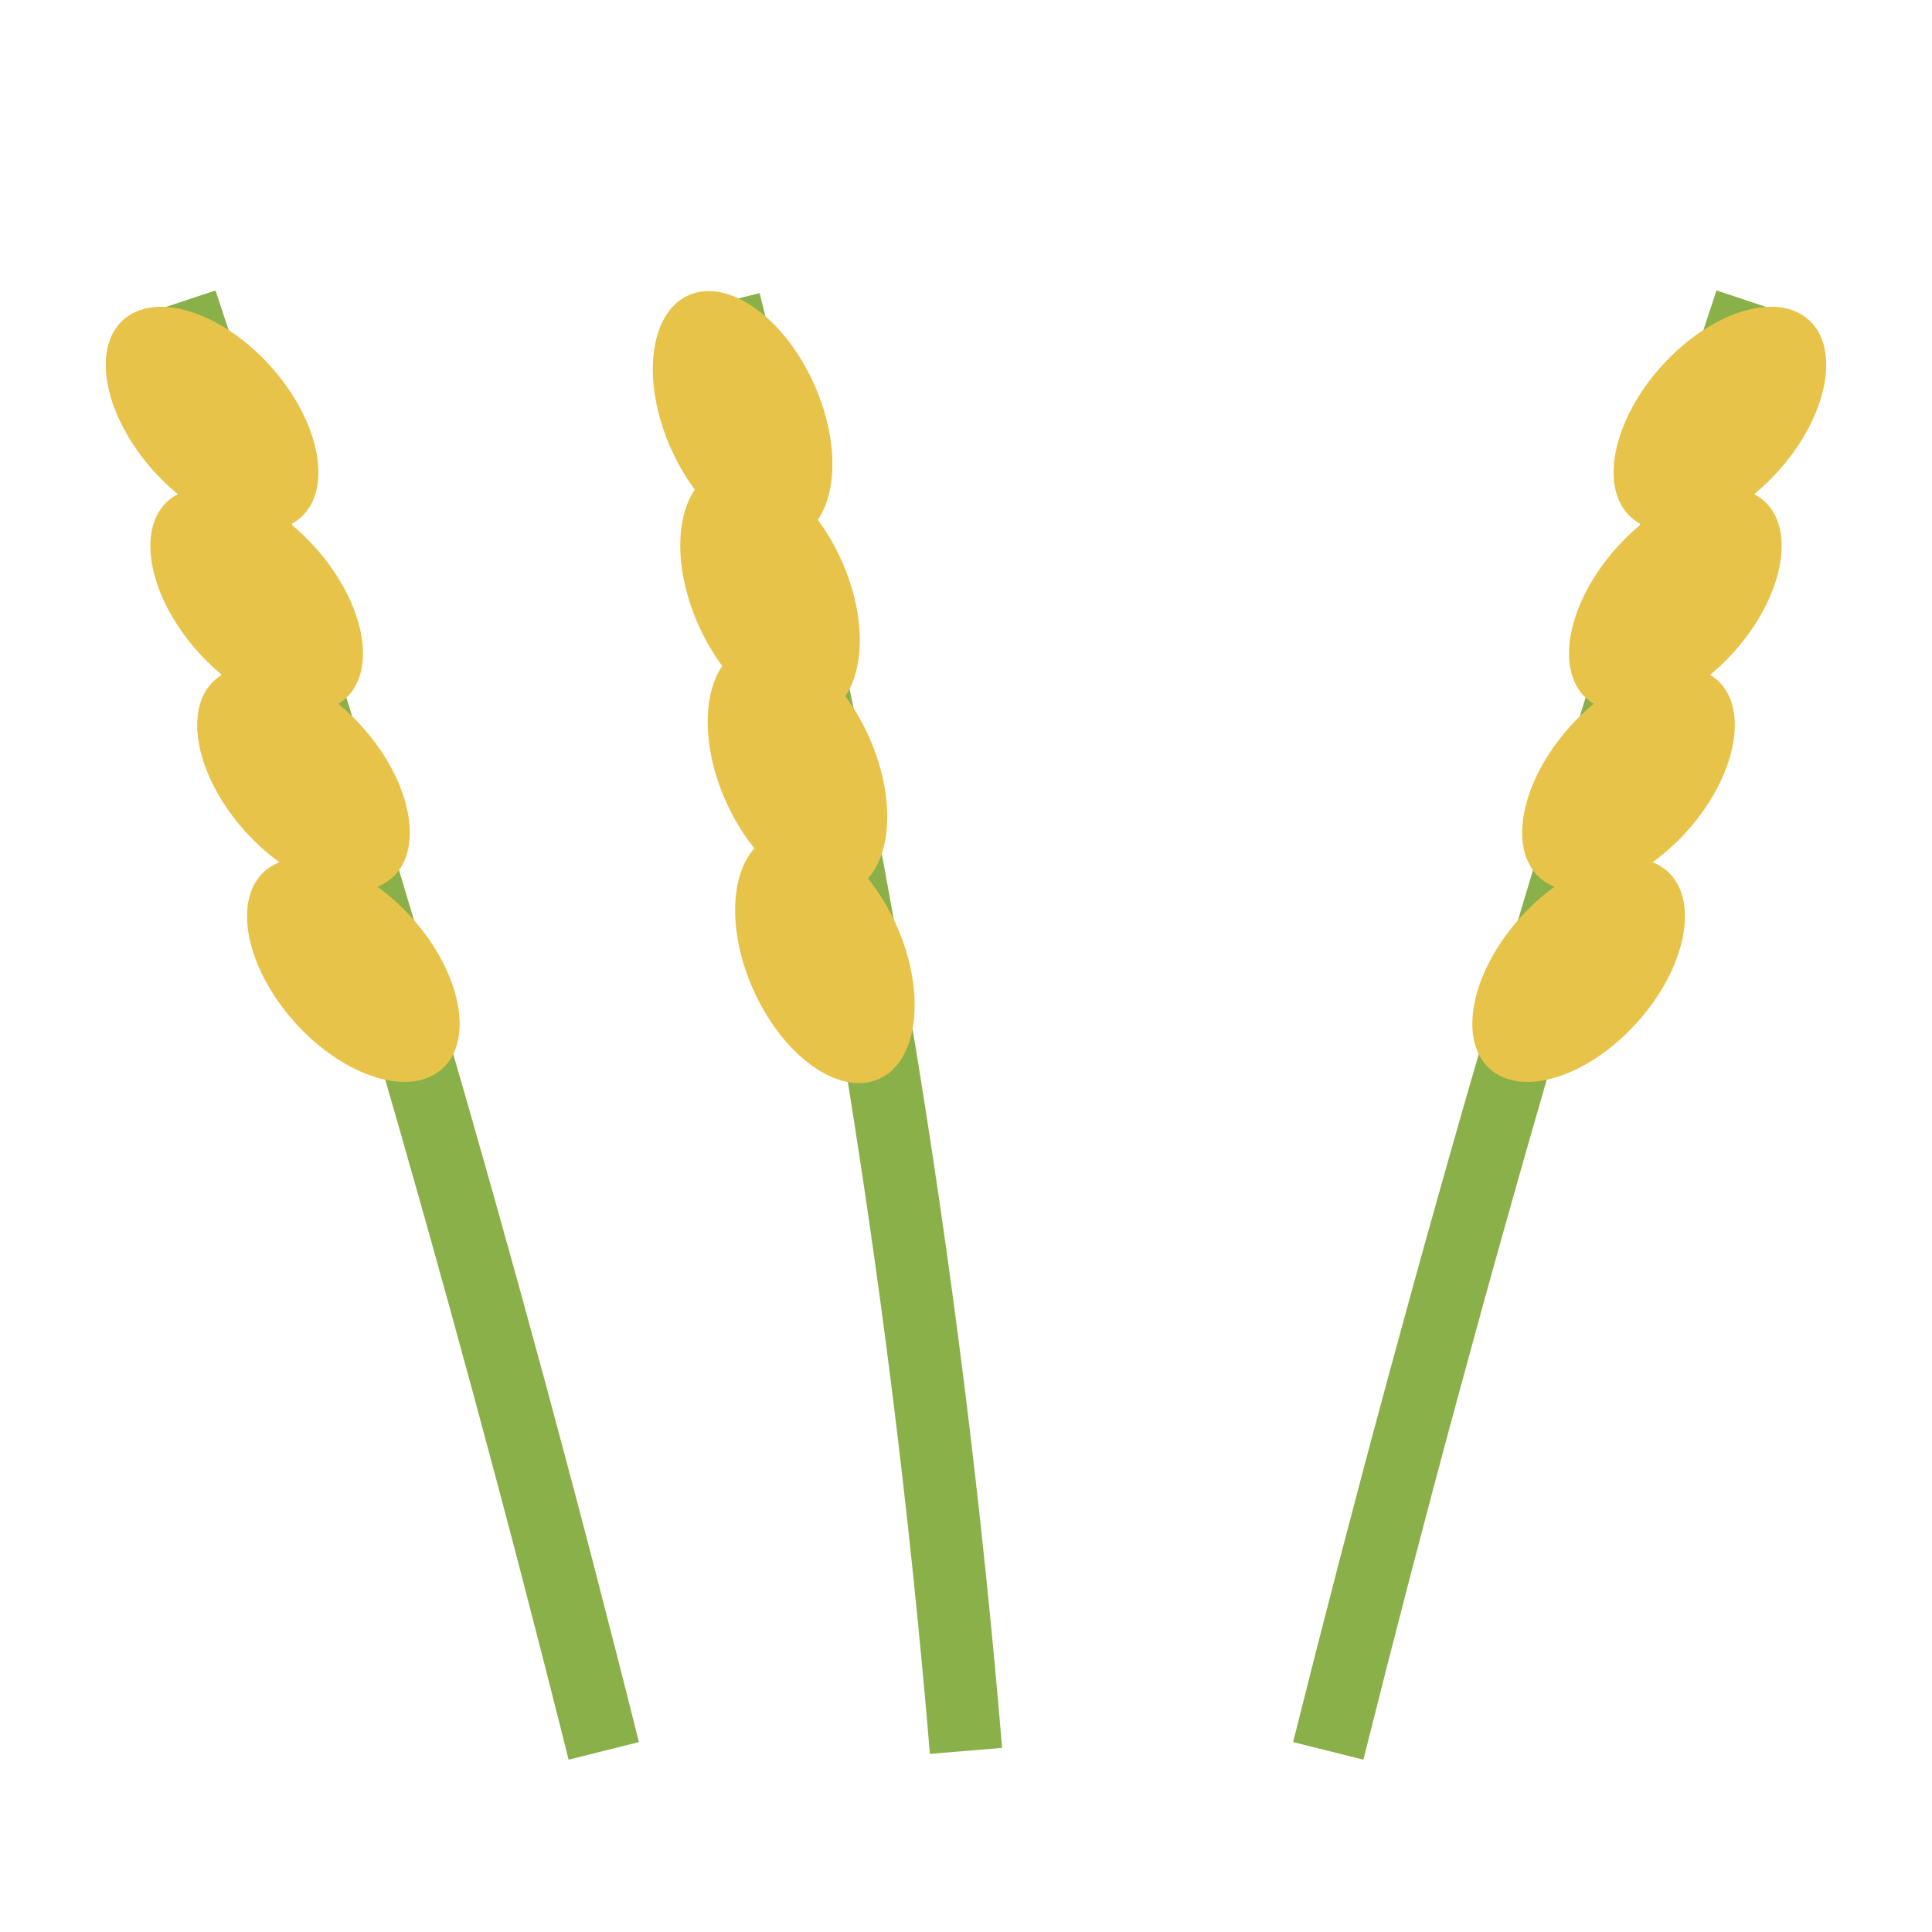
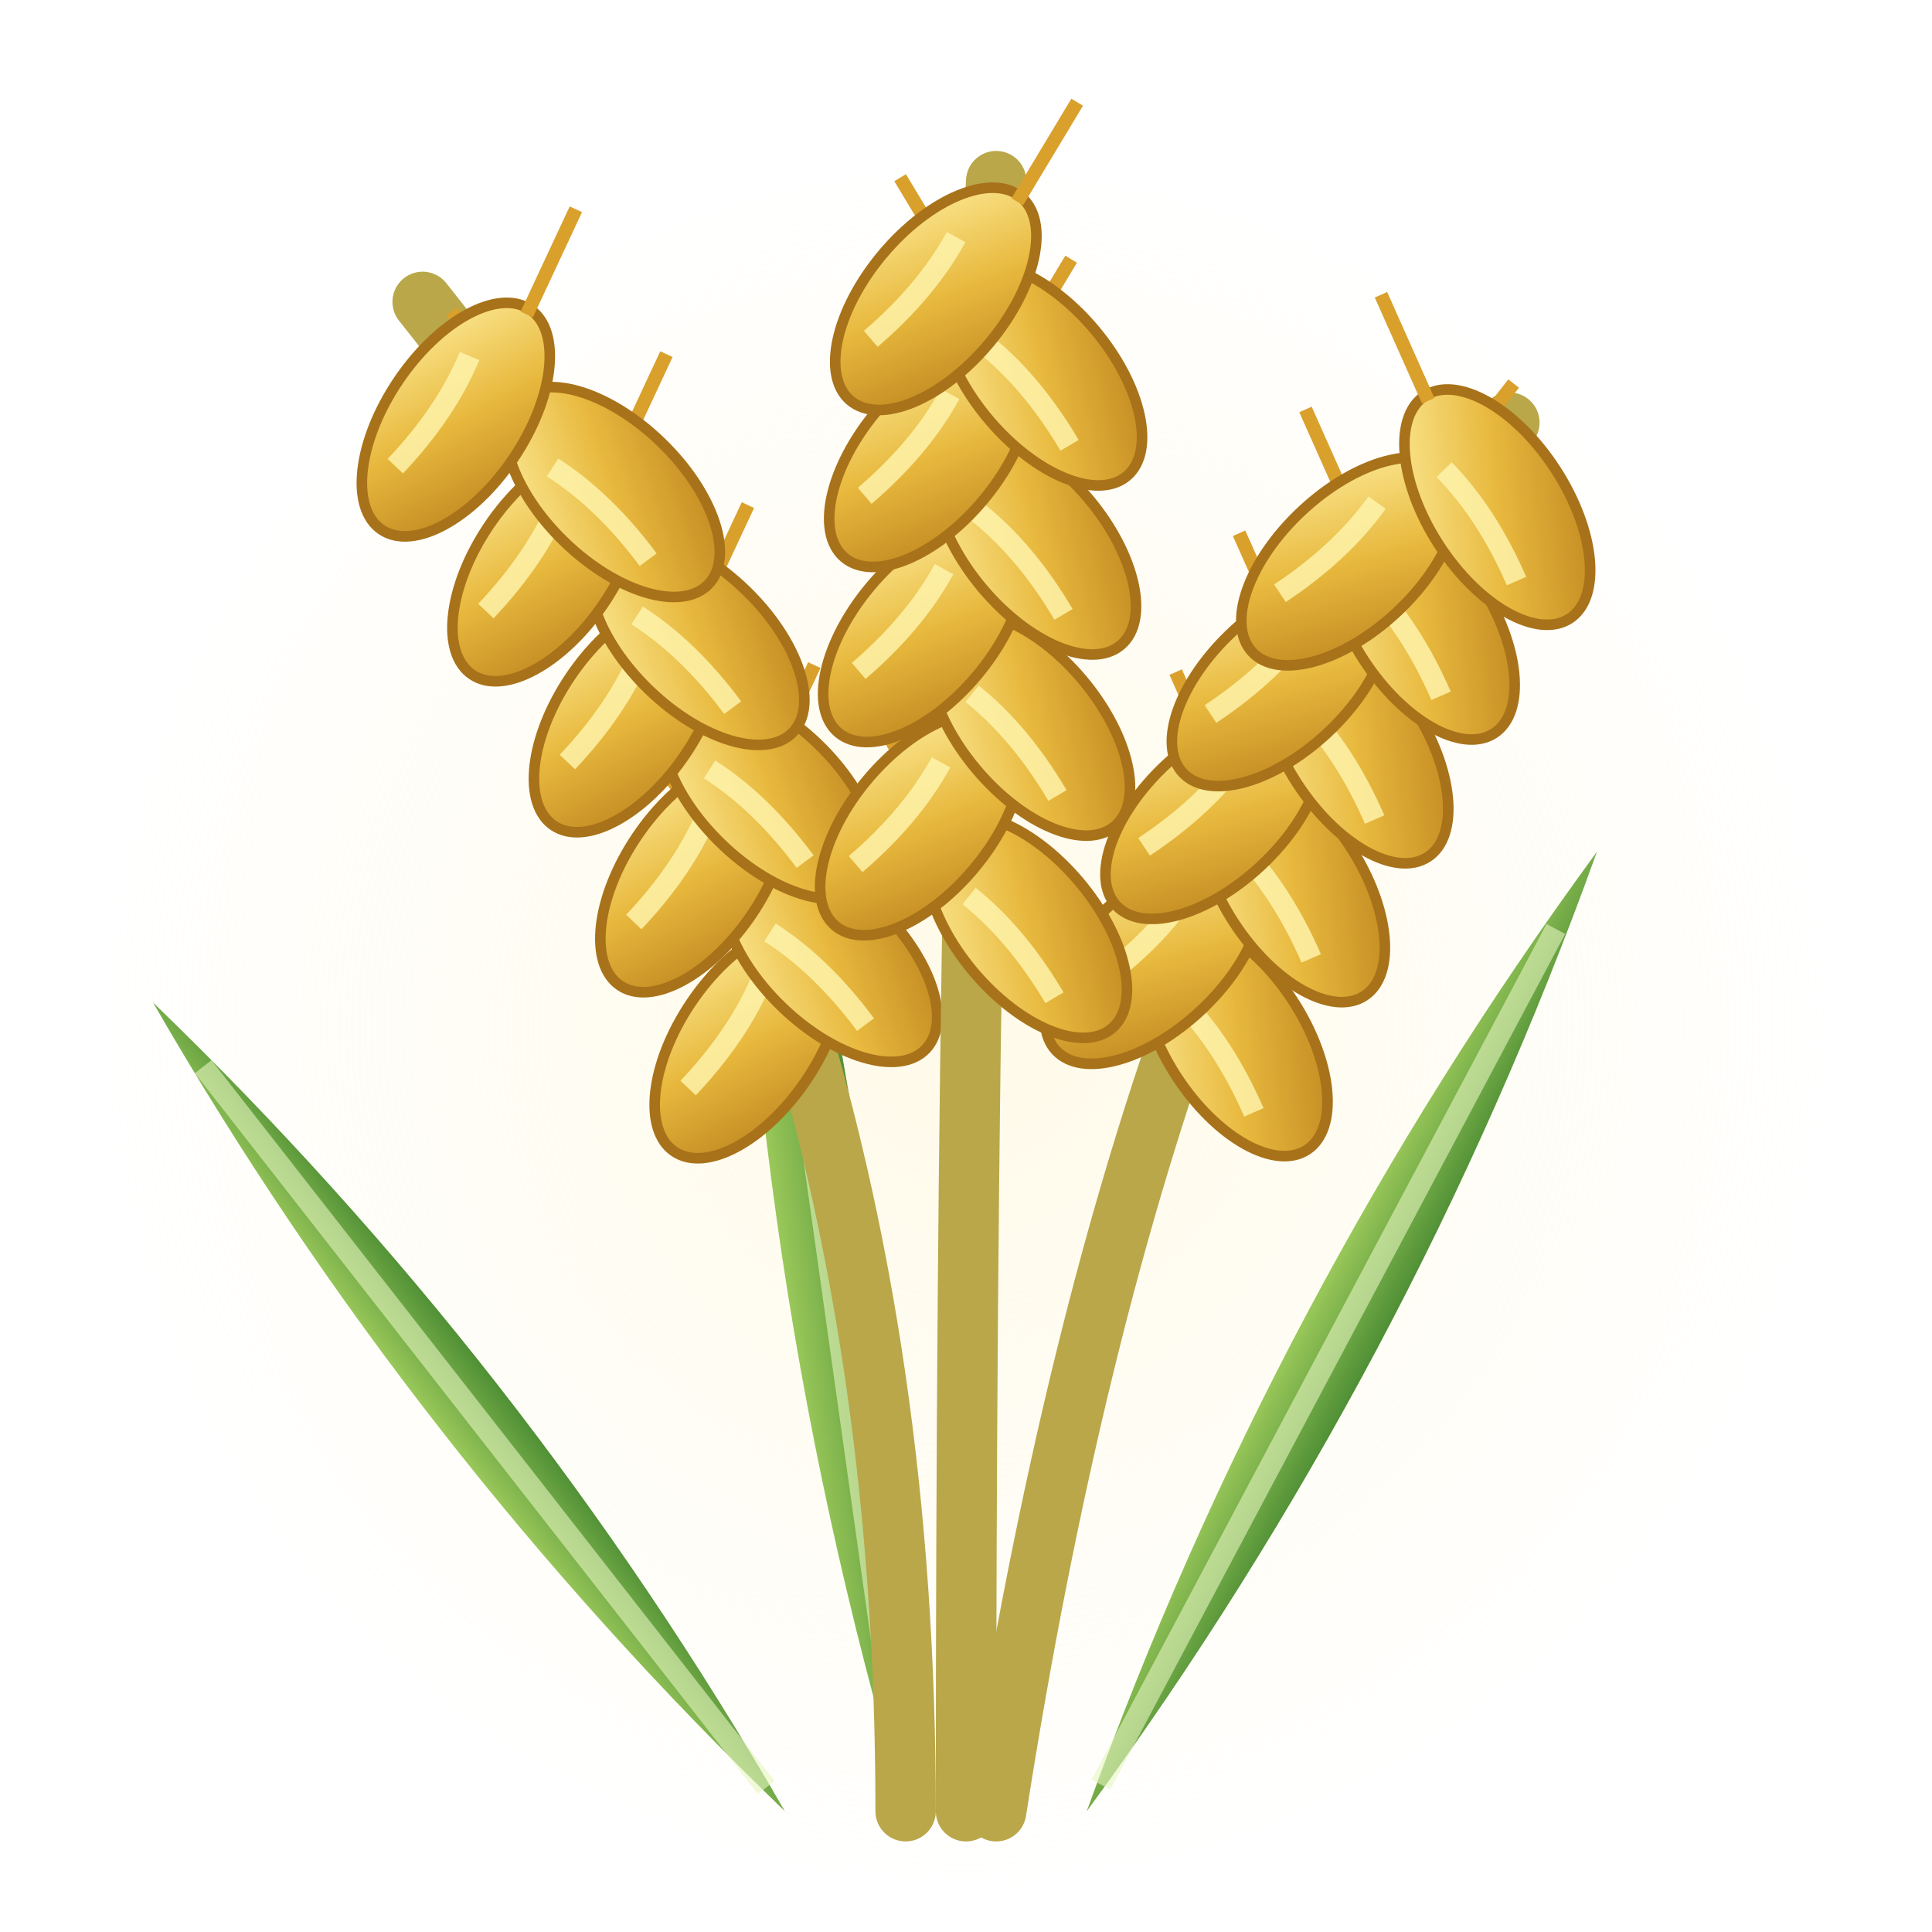
<svg xmlns="http://www.w3.org/2000/svg" viewBox="0 0 64 64" width="64" height="64">
-   <path d="M32 58Q30 34 24 10" stroke="#8ab04a" stroke-width="2.4" fill="none" />
-   <ellipse cx="27.3" cy="31.6" rx="2.6" ry="4.4" transform="rotate(-24 27.6 31.6)" fill="#e8c34a" />
-   <ellipse cx="26.4" cy="25.4" rx="2.6" ry="4.4" transform="rotate(-24 26.6 25.4)" fill="#e8c34a" />
-   <ellipse cx="25.5" cy="19.6" rx="2.6" ry="4.4" transform="rotate(-24 25.6 19.6)" fill="#e8c34a" />
-   <ellipse cx="24.6" cy="13.8" rx="2.6" ry="4.4" transform="rotate(-24 24.6 13.8)" fill="#e8c34a" />
-   <path d="M20 58Q14 34 6 10" stroke="#8ab04a" stroke-width="2.4" fill="none" />
-   <ellipse cx="11.5" cy="31.6" rx="2.6" ry="4.4" transform="rotate(-42 12.3 31.6)" fill="#e8c34a" />
-   <ellipse cx="9.9" cy="25.4" rx="2.6" ry="4.4" transform="rotate(-42 10.5 25.4)" fill="#e8c34a" />
-   <ellipse cx="8.4" cy="19.6" rx="2.6" ry="4.4" transform="rotate(-42 8.8 19.6)" fill="#e8c34a" />
-   <ellipse cx="7.0" cy="13.8" rx="2.6" ry="4.4" transform="rotate(-42 7.1 13.8)" fill="#e8c34a" />
-   <path d="M44 58Q50 34 58 10" stroke="#8ab04a" stroke-width="2.4" fill="none" />
-   <ellipse cx="52.5" cy="31.6" rx="2.6" ry="4.4" transform="rotate(42 51.7 31.6)" fill="#e8c34a" />
-   <ellipse cx="54.1" cy="25.4" rx="2.6" ry="4.4" transform="rotate(42 53.5 25.4)" fill="#e8c34a" />
-   <ellipse cx="55.6" cy="19.6" rx="2.6" ry="4.4" transform="rotate(42 55.2 19.6)" fill="#e8c34a" />
-   <ellipse cx="57.0" cy="13.8" rx="2.6" ry="4.4" transform="rotate(42 56.9 13.8)" fill="#e8c34a" />
+   <defs>
+     <linearGradient id="gr" x1="0" y1="0" x2="1" y2="1">
+       <stop offset="0" stop-color="#fff0a0" />
+       <stop offset="0.5" stop-color="#e8b93e" />
+       <stop offset="1" stop-color="#b97e1a" />
+     </linearGradient>
+     <linearGradient id="bl" x1="0" y1="0" x2="0" y2="1">
+       <stop offset="0" stop-color="#9ac85a" />
+       <stop offset="1" stop-color="#4f8f35" />
+     </linearGradient>
+     <radialGradient id="bg" cx="0.5" cy="0.5" r="0.5">
+       <stop offset="0" stop-color="#fff6d6" stop-opacity="0.55" />
+       <stop offset="1" stop-color="#fff6d6" stop-opacity="0" />
+     </radialGradient>
+   </defs>
+   <circle cx="32" cy="34" r="29" fill="url(#bg)" />
+   <g transform="translate(30.0 60.0) rotate(-98)">
+     <path d="M0 0Q20.0 -3.0 40.0 0Q20.0 3.0 0 0Z" fill="url(#bl)" />
+     <path d="M1 0H36.8" stroke="#e6f5c0" stroke-width=".7" opacity="0.6" fill="none" />
+   </g>
+   <g transform="translate(36.0 60.0) rotate(-62)">
+     <path d="M0 0Q18.0 -2.6 36.0 0Q18.0 2.6 0 0Z" fill="url(#bl)" />
+     <path d="M1 0H33.1" stroke="#e6f5c0" stroke-width=".7" opacity="0.6" fill="none" />
+   </g>
+   <g transform="translate(26.0 60.0) rotate(-128)">
+     <path d="M0 0Q17.0 -2.4 34.0 0Q17.0 2.4 0 0Z" fill="url(#bl)" />
+     <path d="M1 0H31.3" stroke="#e6f5c0" stroke-width=".7" opacity="0.6" fill="none" />
+   </g>
+   <path d="M30 60Q30 30 14 10" stroke="#b9a74a" stroke-width="2" fill="none" stroke-linecap="round" />
+   <g transform="translate(24.8 34.5) rotate(34)">
+     <ellipse cx="0" cy="0" rx="2.3" ry="4.4" fill="url(#gr)" stroke="#a8721a" stroke-width=".35" />
+     <path d="M-.8 -2Q-.4 0 -.8 2.4" stroke="#fff6b0" stroke-width=".7" fill="none" opacity=".8" />
+     <path d="M0 -4.2L-0.6 -8" stroke="#d9a02c" stroke-width=".45" />
+   </g>
+   <g transform="translate(27.5 31.7) rotate(-46)">
+     <ellipse cx="0" cy="0" rx="2.3" ry="4.4" fill="url(#gr)" stroke="#a8721a" stroke-width=".35" />
+     <path d="M-.8 -2Q-.4 0 -.8 2.4" stroke="#fff6b0" stroke-width=".7" fill="none" opacity=".8" />
+     <path d="M0 -4.2L0.6 -8" stroke="#d9a02c" stroke-width=".45" />
+   </g>
+   <g transform="translate(23.0 29.0) rotate(34)">
+     <ellipse cx="0" cy="0" rx="2.3" ry="4.4" fill="url(#gr)" stroke="#a8721a" stroke-width=".35" />
+     <path d="M-.8 -2Q-.4 0 -.8 2.4" stroke="#fff6b0" stroke-width=".7" fill="none" opacity=".8" />
+     <path d="M0 -4.2L-0.6 -8" stroke="#d9a02c" stroke-width=".45" />
+   </g>
+   <g transform="translate(25.5 26.3) rotate(-46)">
+     <ellipse cx="0" cy="0" rx="2.3" ry="4.4" fill="url(#gr)" stroke="#a8721a" stroke-width=".35" />
+     <path d="M-.8 -2Q-.4 0 -.8 2.4" stroke="#fff6b0" stroke-width=".7" fill="none" opacity=".8" />
+     <path d="M0 -4.2L0.6 -8" stroke="#d9a02c" stroke-width=".45" />
+   </g>
+   <g transform="translate(20.8 23.7) rotate(34)">
+     <ellipse cx="0" cy="0" rx="2.3" ry="4.4" fill="url(#gr)" stroke="#a8721a" stroke-width=".35" />
+     <path d="M-.8 -2Q-.4 0 -.8 2.4" stroke="#fff6b0" stroke-width=".7" fill="none" opacity=".8" />
+     <path d="M0 -4.2L-0.6 -8" stroke="#d9a02c" stroke-width=".45" />
+   </g>
+   <g transform="translate(23.1 21.2) rotate(-46)">
+     <ellipse cx="0" cy="0" rx="2.3" ry="4.4" fill="url(#gr)" stroke="#a8721a" stroke-width=".35" />
+     <path d="M-.8 -2Q-.4 0 -.8 2.4" stroke="#fff6b0" stroke-width=".7" fill="none" opacity=".8" />
+     <path d="M0 -4.2L0.6 -8" stroke="#d9a02c" stroke-width=".45" />
+   </g>
+   <g transform="translate(18.1 18.7) rotate(34)">
+     <ellipse cx="0" cy="0" rx="2.3" ry="4.4" fill="url(#gr)" stroke="#a8721a" stroke-width=".35" />
+     <path d="M-.8 -2Q-.4 0 -.8 2.4" stroke="#fff6b0" stroke-width=".7" fill="none" opacity=".8" />
+     <path d="M0 -4.2L-0.6 -8" stroke="#d9a02c" stroke-width=".45" />
+   </g>
+   <g transform="translate(20.3 16.3) rotate(-46)">
+     <ellipse cx="0" cy="0" rx="2.3" ry="4.4" fill="url(#gr)" stroke="#a8721a" stroke-width=".35" />
+     <path d="M-.8 -2Q-.4 0 -.8 2.4" stroke="#fff6b0" stroke-width=".7" fill="none" opacity=".8" />
+     <path d="M0 -4.2L0.6 -8" stroke="#d9a02c" stroke-width=".45" />
+   </g>
+   <g transform="translate(15.1 13.9) rotate(34)">
+     <ellipse cx="0" cy="0" rx="2.3" ry="4.4" fill="url(#gr)" stroke="#a8721a" stroke-width=".35" />
+     <path d="M-.8 -2Q-.4 0 -.8 2.4" stroke="#fff6b0" stroke-width=".7" fill="none" opacity=".8" />
+     <path d="M0 -4.2L-0.6 -8" stroke="#d9a02c" stroke-width=".45" />
+   </g>
+   <path d="M33 60Q38 28 50 14" stroke="#b9a74a" stroke-width="2" fill="none" stroke-linecap="round" />
+   <g transform="translate(40.9 34.4) rotate(-33)">
+     <ellipse cx="0" cy="0" rx="2.3" ry="4.4" fill="url(#gr)" stroke="#a8721a" stroke-width=".35" />
+     <path d="M-.8 -2Q-.4 0 -.8 2.4" stroke="#fff6b0" stroke-width=".7" fill="none" opacity=".8" />
+     <path d="M0 -4.2L0.6 -8" stroke="#d9a02c" stroke-width=".45" />
+   </g>
+   <g transform="translate(38.2 31.8) rotate(47)">
+     <ellipse cx="0" cy="0" rx="2.3" ry="4.4" fill="url(#gr)" stroke="#a8721a" stroke-width=".35" />
+     <path d="M-.8 -2Q-.4 0 -.8 2.4" stroke="#fff6b0" stroke-width=".7" fill="none" opacity=".8" />
+     <path d="M0 -4.2L-0.6 -8" stroke="#d9a02c" stroke-width=".45" />
+   </g>
+   <g transform="translate(42.8 29.3) rotate(-33)">
+     <ellipse cx="0" cy="0" rx="2.3" ry="4.4" fill="url(#gr)" stroke="#a8721a" stroke-width=".35" />
+     <path d="M-.8 -2Q-.4 0 -.8 2.4" stroke="#fff6b0" stroke-width=".7" fill="none" opacity=".8" />
+     <path d="M0 -4.2L0.6 -8" stroke="#d9a02c" stroke-width=".45" />
+   </g>
+   <g transform="translate(40.2 27.0) rotate(47)">
+     <ellipse cx="0" cy="0" rx="2.3" ry="4.4" fill="url(#gr)" stroke="#a8721a" stroke-width=".35" />
+     <path d="M-.8 -2Q-.4 0 -.8 2.4" stroke="#fff6b0" stroke-width=".7" fill="none" opacity=".8" />
+     <path d="M0 -4.2L-0.6 -8" stroke="#d9a02c" stroke-width=".45" />
+   </g>
+   <g transform="translate(44.9 24.7) rotate(-33)">
+     <ellipse cx="0" cy="0" rx="2.3" ry="4.4" fill="url(#gr)" stroke="#a8721a" stroke-width=".35" />
+     <path d="M-.8 -2Q-.4 0 -.8 2.4" stroke="#fff6b0" stroke-width=".7" fill="none" opacity=".8" />
+     <path d="M0 -4.2L0.6 -8" stroke="#d9a02c" stroke-width=".45" />
+   </g>
+   <g transform="translate(42.4 22.6) rotate(47)">
+     <ellipse cx="0" cy="0" rx="2.3" ry="4.4" fill="url(#gr)" stroke="#a8721a" stroke-width=".35" />
+     <path d="M-.8 -2Q-.4 0 -.8 2.4" stroke="#fff6b0" stroke-width=".7" fill="none" opacity=".8" />
+     <path d="M0 -4.2L-0.6 -8" stroke="#d9a02c" stroke-width=".45" />
+   </g>
+   <g transform="translate(47.1 20.6) rotate(-33)">
+     <ellipse cx="0" cy="0" rx="2.3" ry="4.4" fill="url(#gr)" stroke="#a8721a" stroke-width=".35" />
+     <path d="M-.8 -2Q-.4 0 -.8 2.4" stroke="#fff6b0" stroke-width=".7" fill="none" opacity=".8" />
+     <path d="M0 -4.2L0.6 -8" stroke="#d9a02c" stroke-width=".45" />
+   </g>
+   <g transform="translate(44.7 18.6) rotate(47)">
+     <ellipse cx="0" cy="0" rx="2.3" ry="4.4" fill="url(#gr)" stroke="#a8721a" stroke-width=".35" />
+     <path d="M-.8 -2Q-.4 0 -.8 2.4" stroke="#fff6b0" stroke-width=".7" fill="none" opacity=".8" />
+     <path d="M0 -4.2L-0.6 -8" stroke="#d9a02c" stroke-width=".45" />
+   </g>
+   <g transform="translate(49.6 16.8) rotate(-33)">
+     <ellipse cx="0" cy="0" rx="2.3" ry="4.4" fill="url(#gr)" stroke="#a8721a" stroke-width=".35" />
+     <path d="M-.8 -2Q-.4 0 -.8 2.4" stroke="#fff6b0" stroke-width=".7" fill="none" opacity=".8" />
+     <path d="M0 -4.2L0.6 -8" stroke="#d9a02c" stroke-width=".45" />
+   </g>
+   <path d="M32 60Q32 24 33 6" stroke="#b9a74a" stroke-width="2" fill="none" stroke-linecap="round" />
+   <g transform="translate(34.0 30.7) rotate(-40)">
+     <ellipse cx="0" cy="0" rx="2.3" ry="4.4" fill="url(#gr)" stroke="#a8721a" stroke-width=".35" />
+     <path d="M-.8 -2Q-.4 0 -.8 2.4" stroke="#fff6b0" stroke-width=".7" fill="none" opacity=".8" />
+     <path d="M0 -4.2L0.6 -8" stroke="#d9a02c" stroke-width=".45" />
+   </g>
+   <g transform="translate(30.5 27.3) rotate(40)">
+     <ellipse cx="0" cy="0" rx="2.3" ry="4.4" fill="url(#gr)" stroke="#a8721a" stroke-width=".35" />
+     <path d="M-.8 -2Q-.4 0 -.8 2.4" stroke="#fff6b0" stroke-width=".7" fill="none" opacity=".8" />
+     <path d="M0 -4.2L-0.6 -8" stroke="#d9a02c" stroke-width=".45" />
+   </g>
+   <g transform="translate(34.1 24.0) rotate(-40)">
+     <ellipse cx="0" cy="0" rx="2.3" ry="4.4" fill="url(#gr)" stroke="#a8721a" stroke-width=".35" />
+     <path d="M-.8 -2Q-.4 0 -.8 2.4" stroke="#fff6b0" stroke-width=".7" fill="none" opacity=".8" />
+     <path d="M0 -4.2L0.6 -8" stroke="#d9a02c" stroke-width=".45" />
+   </g>
+   <g transform="translate(30.6 20.9) rotate(40)">
+     <ellipse cx="0" cy="0" rx="2.3" ry="4.4" fill="url(#gr)" stroke="#a8721a" stroke-width=".35" />
+     <path d="M-.8 -2Q-.4 0 -.8 2.4" stroke="#fff6b0" stroke-width=".7" fill="none" opacity=".8" />
+     <path d="M0 -4.2L-0.6 -8" stroke="#d9a02c" stroke-width=".45" />
+   </g>
+   <g transform="translate(34.3 18.0) rotate(-40)">
+     <ellipse cx="0" cy="0" rx="2.3" ry="4.4" fill="url(#gr)" stroke="#a8721a" stroke-width=".35" />
+     <path d="M-.8 -2Q-.4 0 -.8 2.4" stroke="#fff6b0" stroke-width=".7" fill="none" opacity=".8" />
+     <path d="M0 -4.2L0.6 -8" stroke="#d9a02c" stroke-width=".45" />
+   </g>
+   <g transform="translate(30.8 15.1) rotate(40)">
+     <ellipse cx="0" cy="0" rx="2.3" ry="4.4" fill="url(#gr)" stroke="#a8721a" stroke-width=".35" />
+     <path d="M-.8 -2Q-.4 0 -.8 2.4" stroke="#fff6b0" stroke-width=".7" fill="none" opacity=".8" />
+     <path d="M0 -4.2L-0.6 -8" stroke="#d9a02c" stroke-width=".45" />
+   </g>
+   <g transform="translate(34.5 12.4) rotate(-40)">
+     <ellipse cx="0" cy="0" rx="2.3" ry="4.4" fill="url(#gr)" stroke="#a8721a" stroke-width=".35" />
+     <path d="M-.8 -2Q-.4 0 -.8 2.4" stroke="#fff6b0" stroke-width=".7" fill="none" opacity=".8" />
+     <path d="M0 -4.2L0.6 -8" stroke="#d9a02c" stroke-width=".45" />
+   </g>
+   <g transform="translate(31.0 9.9) rotate(40)">
+     <ellipse cx="0" cy="0" rx="2.3" ry="4.4" fill="url(#gr)" stroke="#a8721a" stroke-width=".35" />
+     <path d="M-.8 -2Q-.4 0 -.8 2.4" stroke="#fff6b0" stroke-width=".7" fill="none" opacity=".8" />
+     <path d="M0 -4.2L-0.6 -8" stroke="#d9a02c" stroke-width=".45" />
+   </g>
</svg>
